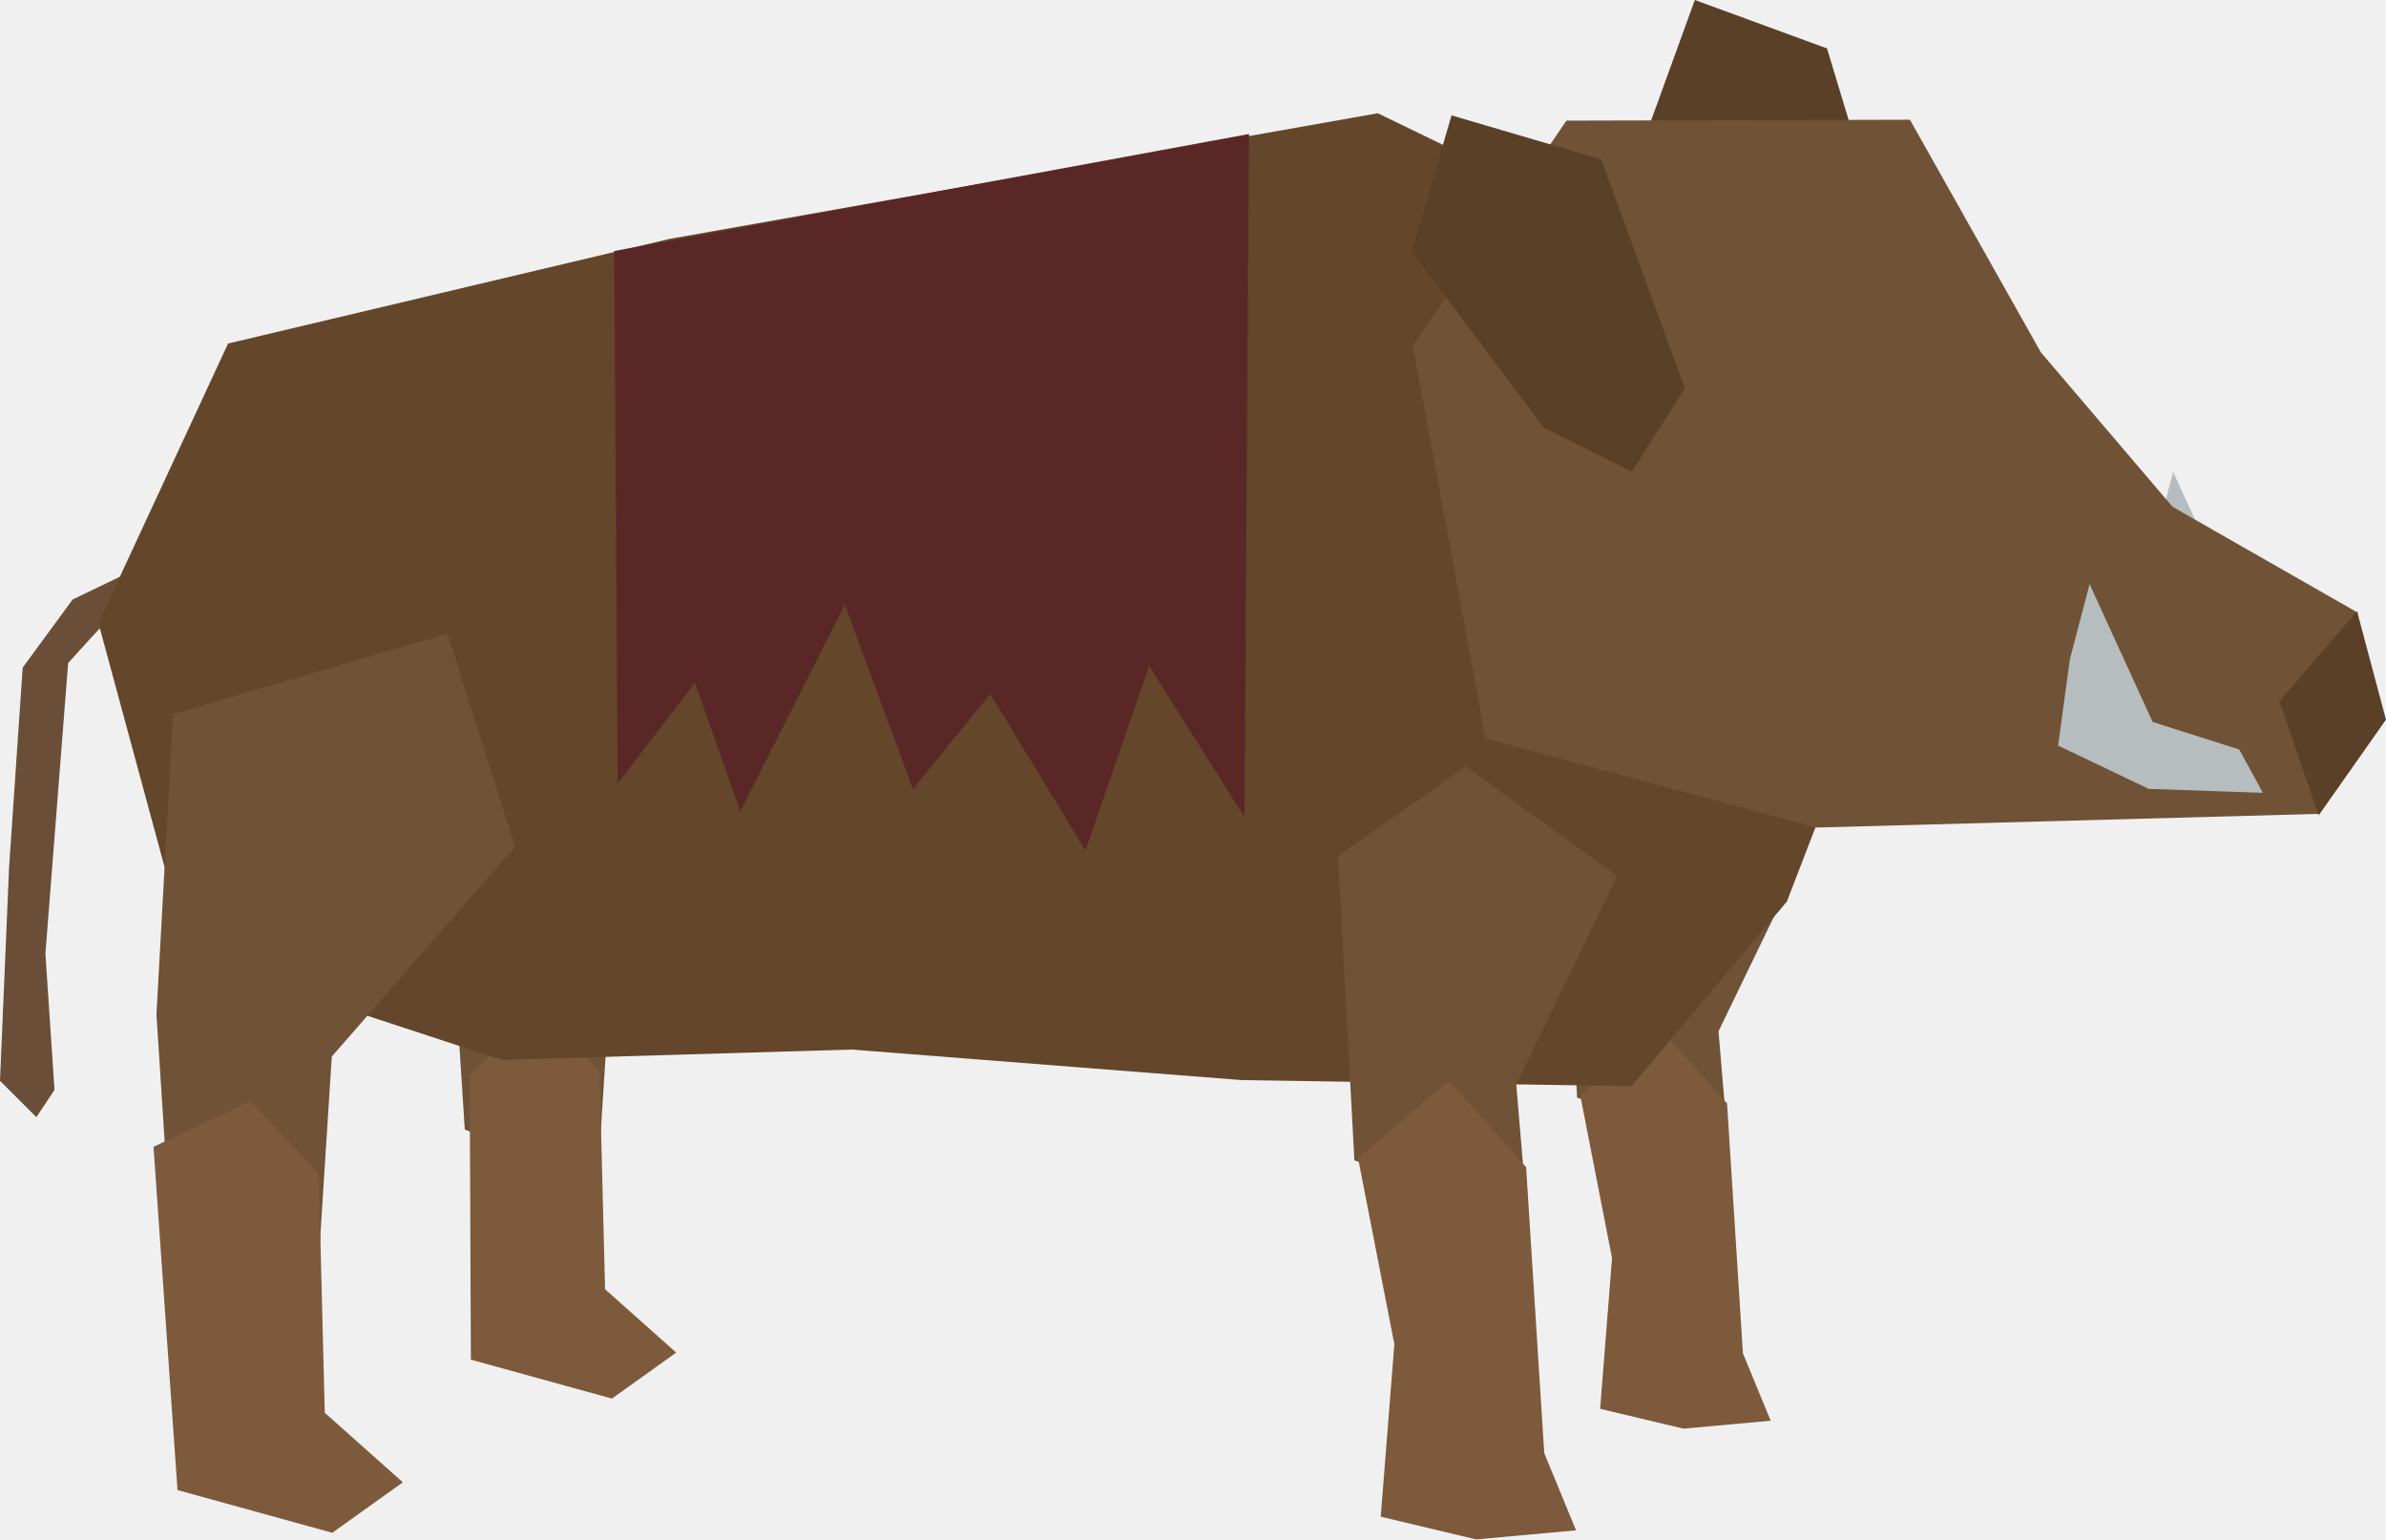
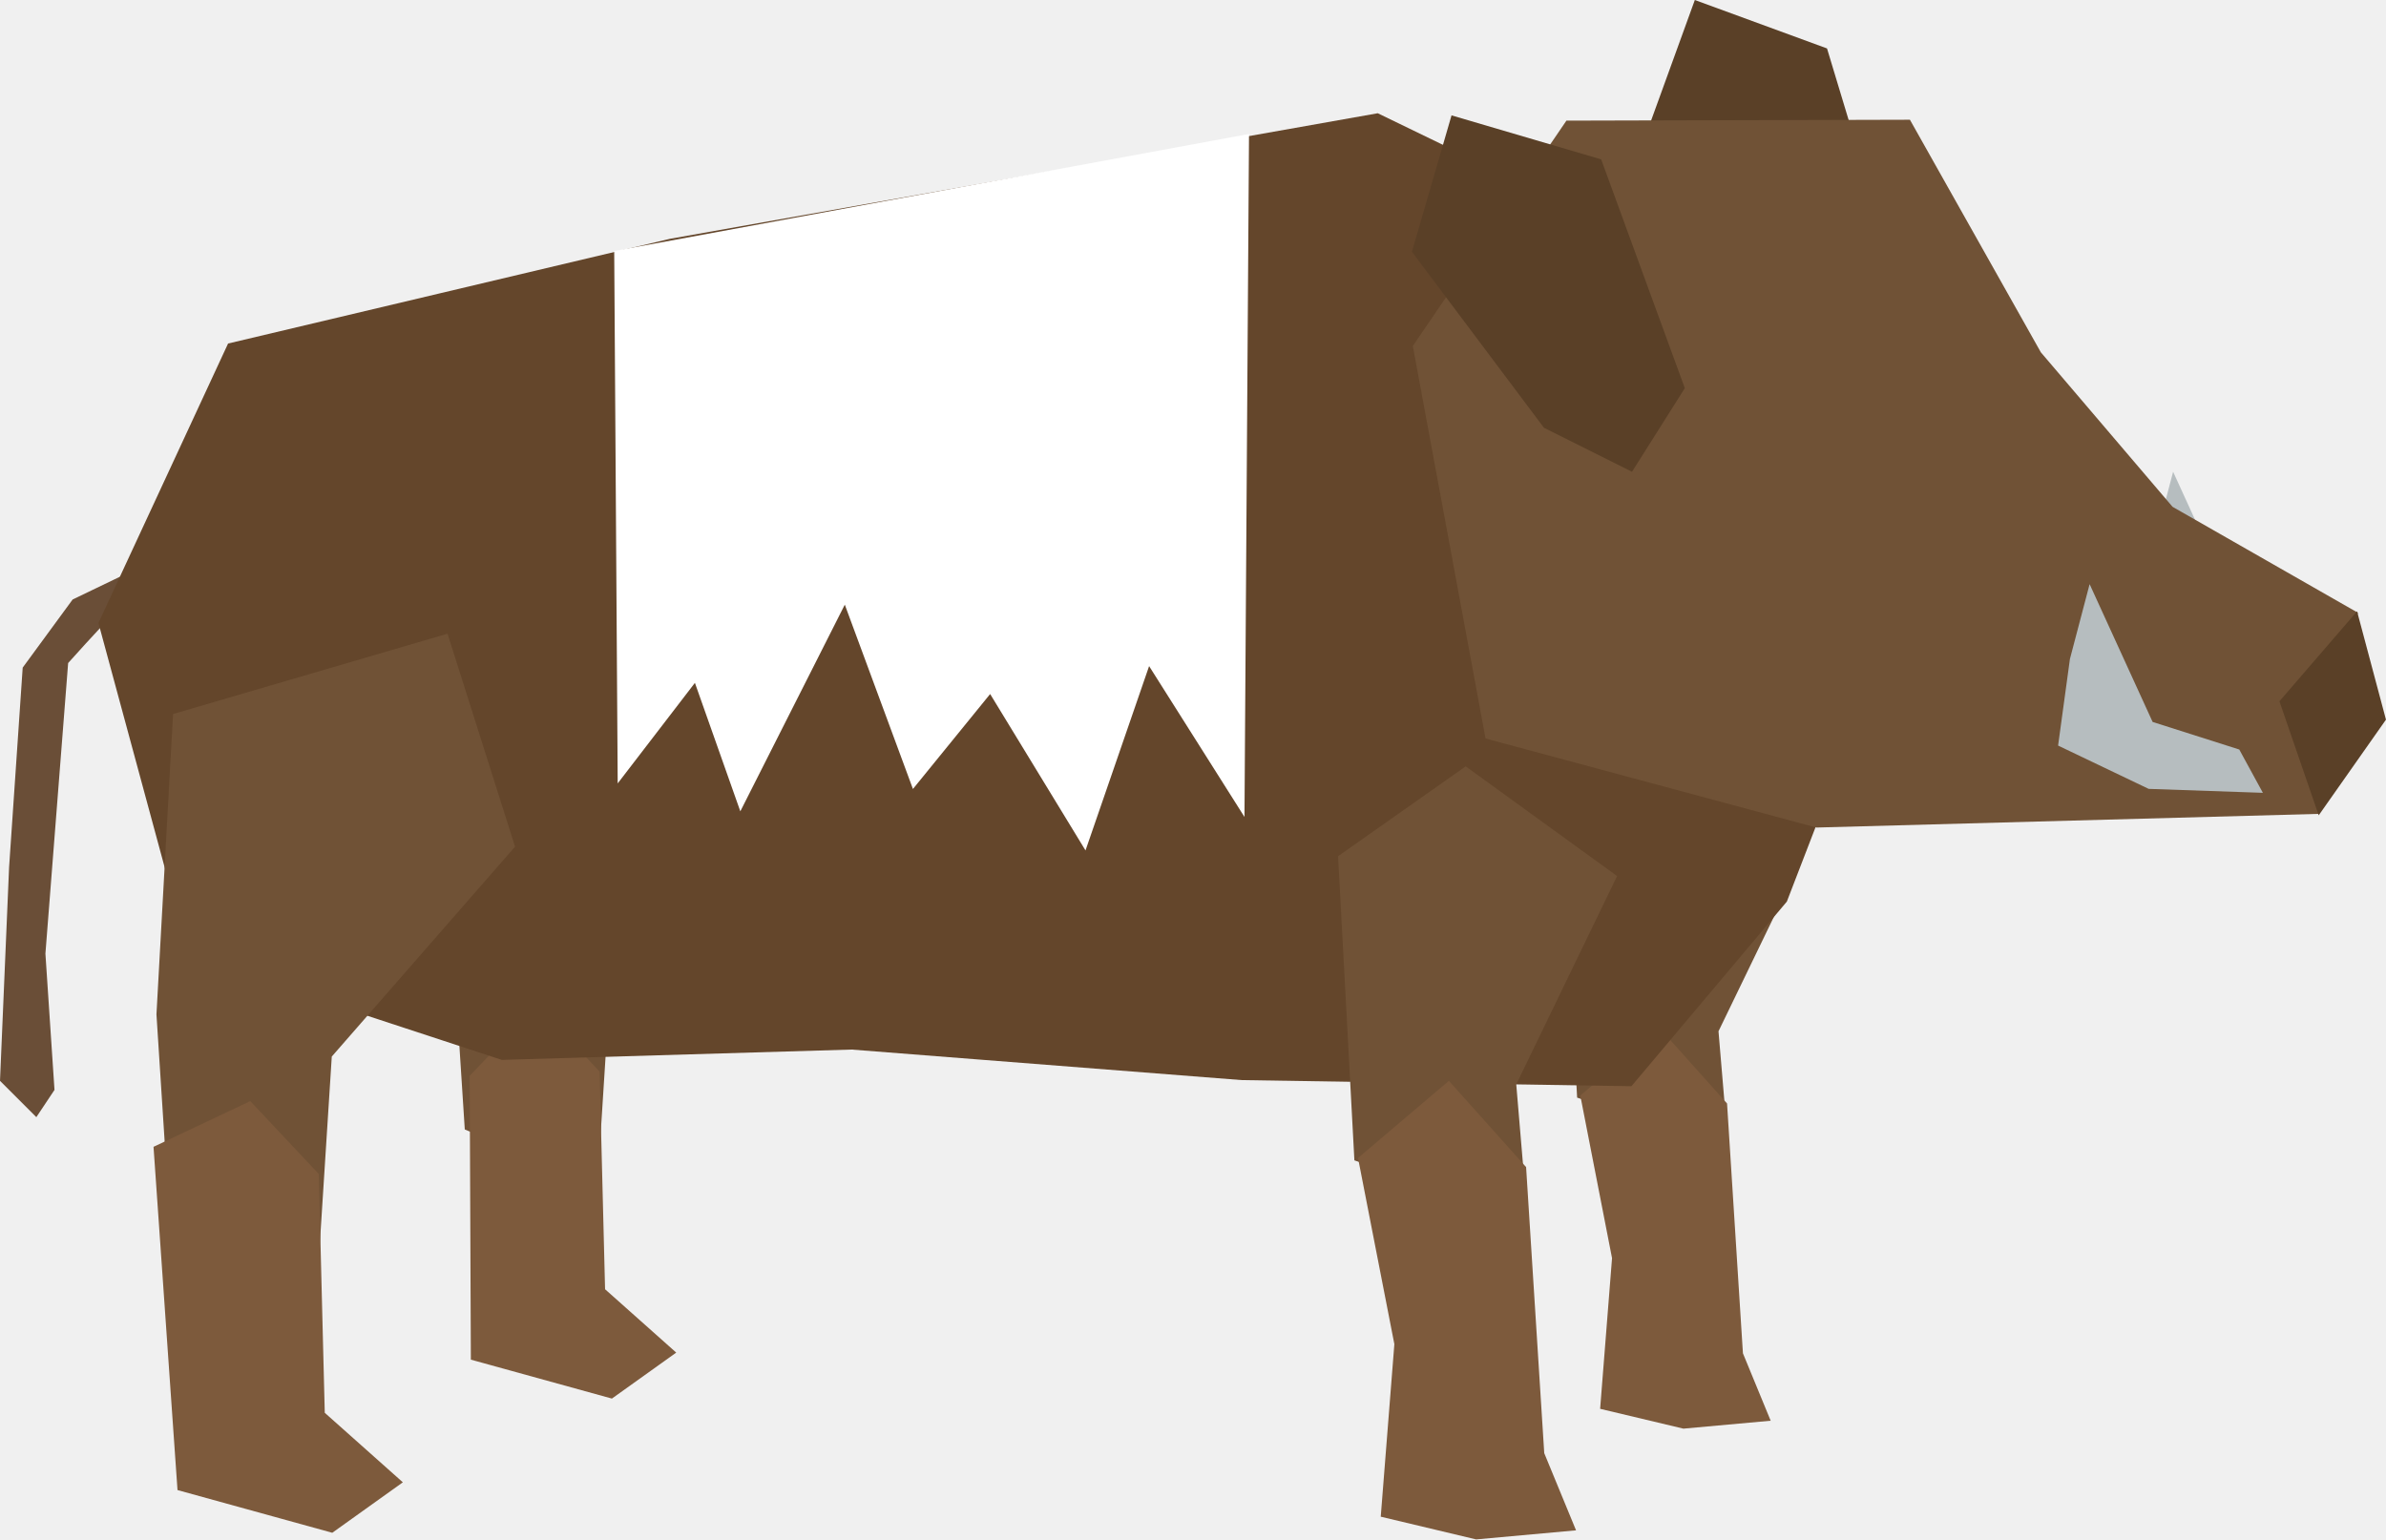
<svg xmlns="http://www.w3.org/2000/svg" width="68.355mm" height="44.113mm" viewBox="0 0 68.355 44.113" version="1.1" id="svg1">
  <defs id="defs1" />
  <g id="layer1" transform="translate(-71.43487,-140.134)">
    <path style="fill:#6a4e37;fill-opacity:1;stroke-width:3.3" d="m 77.03,155.621 c -0.52,0 -3.643,3.513 -3.643,3.513 l -0.651,8.328 0.26,3.904 -0.52,0.781 -1.041,-1.041 0.26,-6.116 0.39,-5.725 1.431,-1.952 z" id="path10" />
    <g id="g8" transform="matrix(0.911331,0,0,0.911331,-3.902306,-11.12335)">
      <path style="fill:#705236;fill-opacity:1;stroke-width:3.563" d="m 97.342,186.488 -0.476,8.608 0.412,6.392 4.166,1.782 0.445,-6.967 5.25,-6.014 -1.934,-6.103 z" id="path7" />
      <path style="fill:#7d5a3c;fill-opacity:1;stroke-width:3.3" d="m 97.432,199.802 0.037,8.925 4.434,1.224 2.022,-1.446 -2.237,-1.992 -0.172,-6.844 -1.962,-2.088 z" id="path8" />
    </g>
    <path style="fill:#705236;fill-opacity:1;stroke-width:2.882" d="m 116.21,163.975 0.407,7.612 4.339,1.527 -0.289,-3.428 2.523,-5.214 -3.788,-2.745 z" id="path15" />
    <path style="fill:#7d5a3c;fill-opacity:1;stroke-width:2.882" d="m 116.708,171.528 0.909,4.659 -0.341,4.318 2.386,0.568 2.5,-0.227 -0.795,-1.932 -0.455,-7.159 -1.932,-2.159 z" id="path16" />
    <g id="g1">
      <path style="fill:#64462b;fill-opacity:1;stroke-width:3.112" d="m 77.969,149.978 12.656,-3 20.28,-3.599 10.675,5.175 3.928,9.937 -2.883,7.479 -4.452,5.29 -11.164,-0.175 -11.178,-0.875 -10.021,0.296 -8.96,-2.942 -2.595,-9.578 z" id="path1" />
-       <path style="fill:#5a2727;fill-opacity:1;stroke-width:3.66" d="m 89.031,147.327 0.1,15.256 2.212,-2.881 1.301,3.681 2.993,-5.922 1.952,5.282 2.212,-2.721 2.732,4.482 1.822,-5.282 2.732,4.322 0.13,-19.57 z" id="path18" />
+       <path style="fill:#ffffff;fill-opacity:1;stroke-width:3.66" d="m 89.031,147.327 0.1,15.256 2.212,-2.881 1.301,3.681 2.993,-5.922 1.952,5.282 2.212,-2.721 2.732,4.482 1.822,-5.282 2.732,4.322 0.13,-19.57 z" id="path18" />
    </g>
    <path style="fill:#5a4027;fill-opacity:1;stroke-width:4.481" d="m 122.308,150.058 -3.829,-5.761 1.51,-4.163 3.787,1.388 1.806,5.98 -0.474,2.753 z" id="path14" />
    <path style="fill:#b6bdbf;fill-opacity:1;stroke-width:4.047" d="m 137.978,158.392 -2.482,-0.79 -1.805,-3.949 -0.564,2.144 -0.339,2.482 2.595,1.241 3.272,0.113 z" id="path17" />
    <path style="fill:#705236;fill-opacity:1;stroke-width:3.735" d="m 113.993,161.296 -2.083,-11.247 4.4,-6.458 9.841,-0.026 3.751,6.665 3.773,4.427 5.308,3.034 -1.112,5.765 -14.399,0.392 z" id="path2" />
    <path style="fill:#705236;fill-opacity:1;stroke-width:3.563" d="m 76.393,160.595 -0.476,8.608 0.412,6.392 4.166,1.782 0.445,-6.967 5.25,-6.014 -1.934,-6.103 z" id="path3" />
    <path style="fill:#705236;fill-opacity:1;stroke-width:3.3" d="m 109.769,164.669 0.467,8.716 4.968,1.748 -0.331,-3.925 2.889,-5.97 -4.337,-3.143 z" id="path4" />
    <path style="fill:#7d5a3c;fill-opacity:1;stroke-width:3.3" d="m 75.833,172.997 0.687,9.836 4.434,1.224 2.022,-1.446 -2.237,-1.992 -0.172,-6.844 -1.962,-2.088 z" id="path6" />
    <path style="fill:#7d5a3c;fill-opacity:1;stroke-width:3.3" d="m 110.34,173.317 1.041,5.335 -0.39,4.944 2.732,0.651 2.863,-0.26 -0.911,-2.212 -0.52,-8.197 -2.212,-2.472 z" id="path9" />
    <path style="fill:#5a4027;fill-opacity:1;stroke-width:3.695" d="m 138.961,157.651 -2.224,2.579 1.125,3.268 1.927,-2.742 z" id="path11" />
    <path style="fill:#b6bdbf;fill-opacity:1;stroke-width:4.047" d="m 135.586,161.612 -2.482,-0.79 -1.805,-3.949 -0.564,2.144 -0.339,2.482 2.595,1.241 3.272,0.113 z" id="path12" />
    <path style="fill:#5a4027;fill-opacity:1;stroke-width:4.522" d="m 119.702,151.257 -2.396,-6.556 -4.287,-1.261 -1.135,3.909 3.783,5.043 2.522,1.261 z" id="path13" />
  </g>
</svg>
